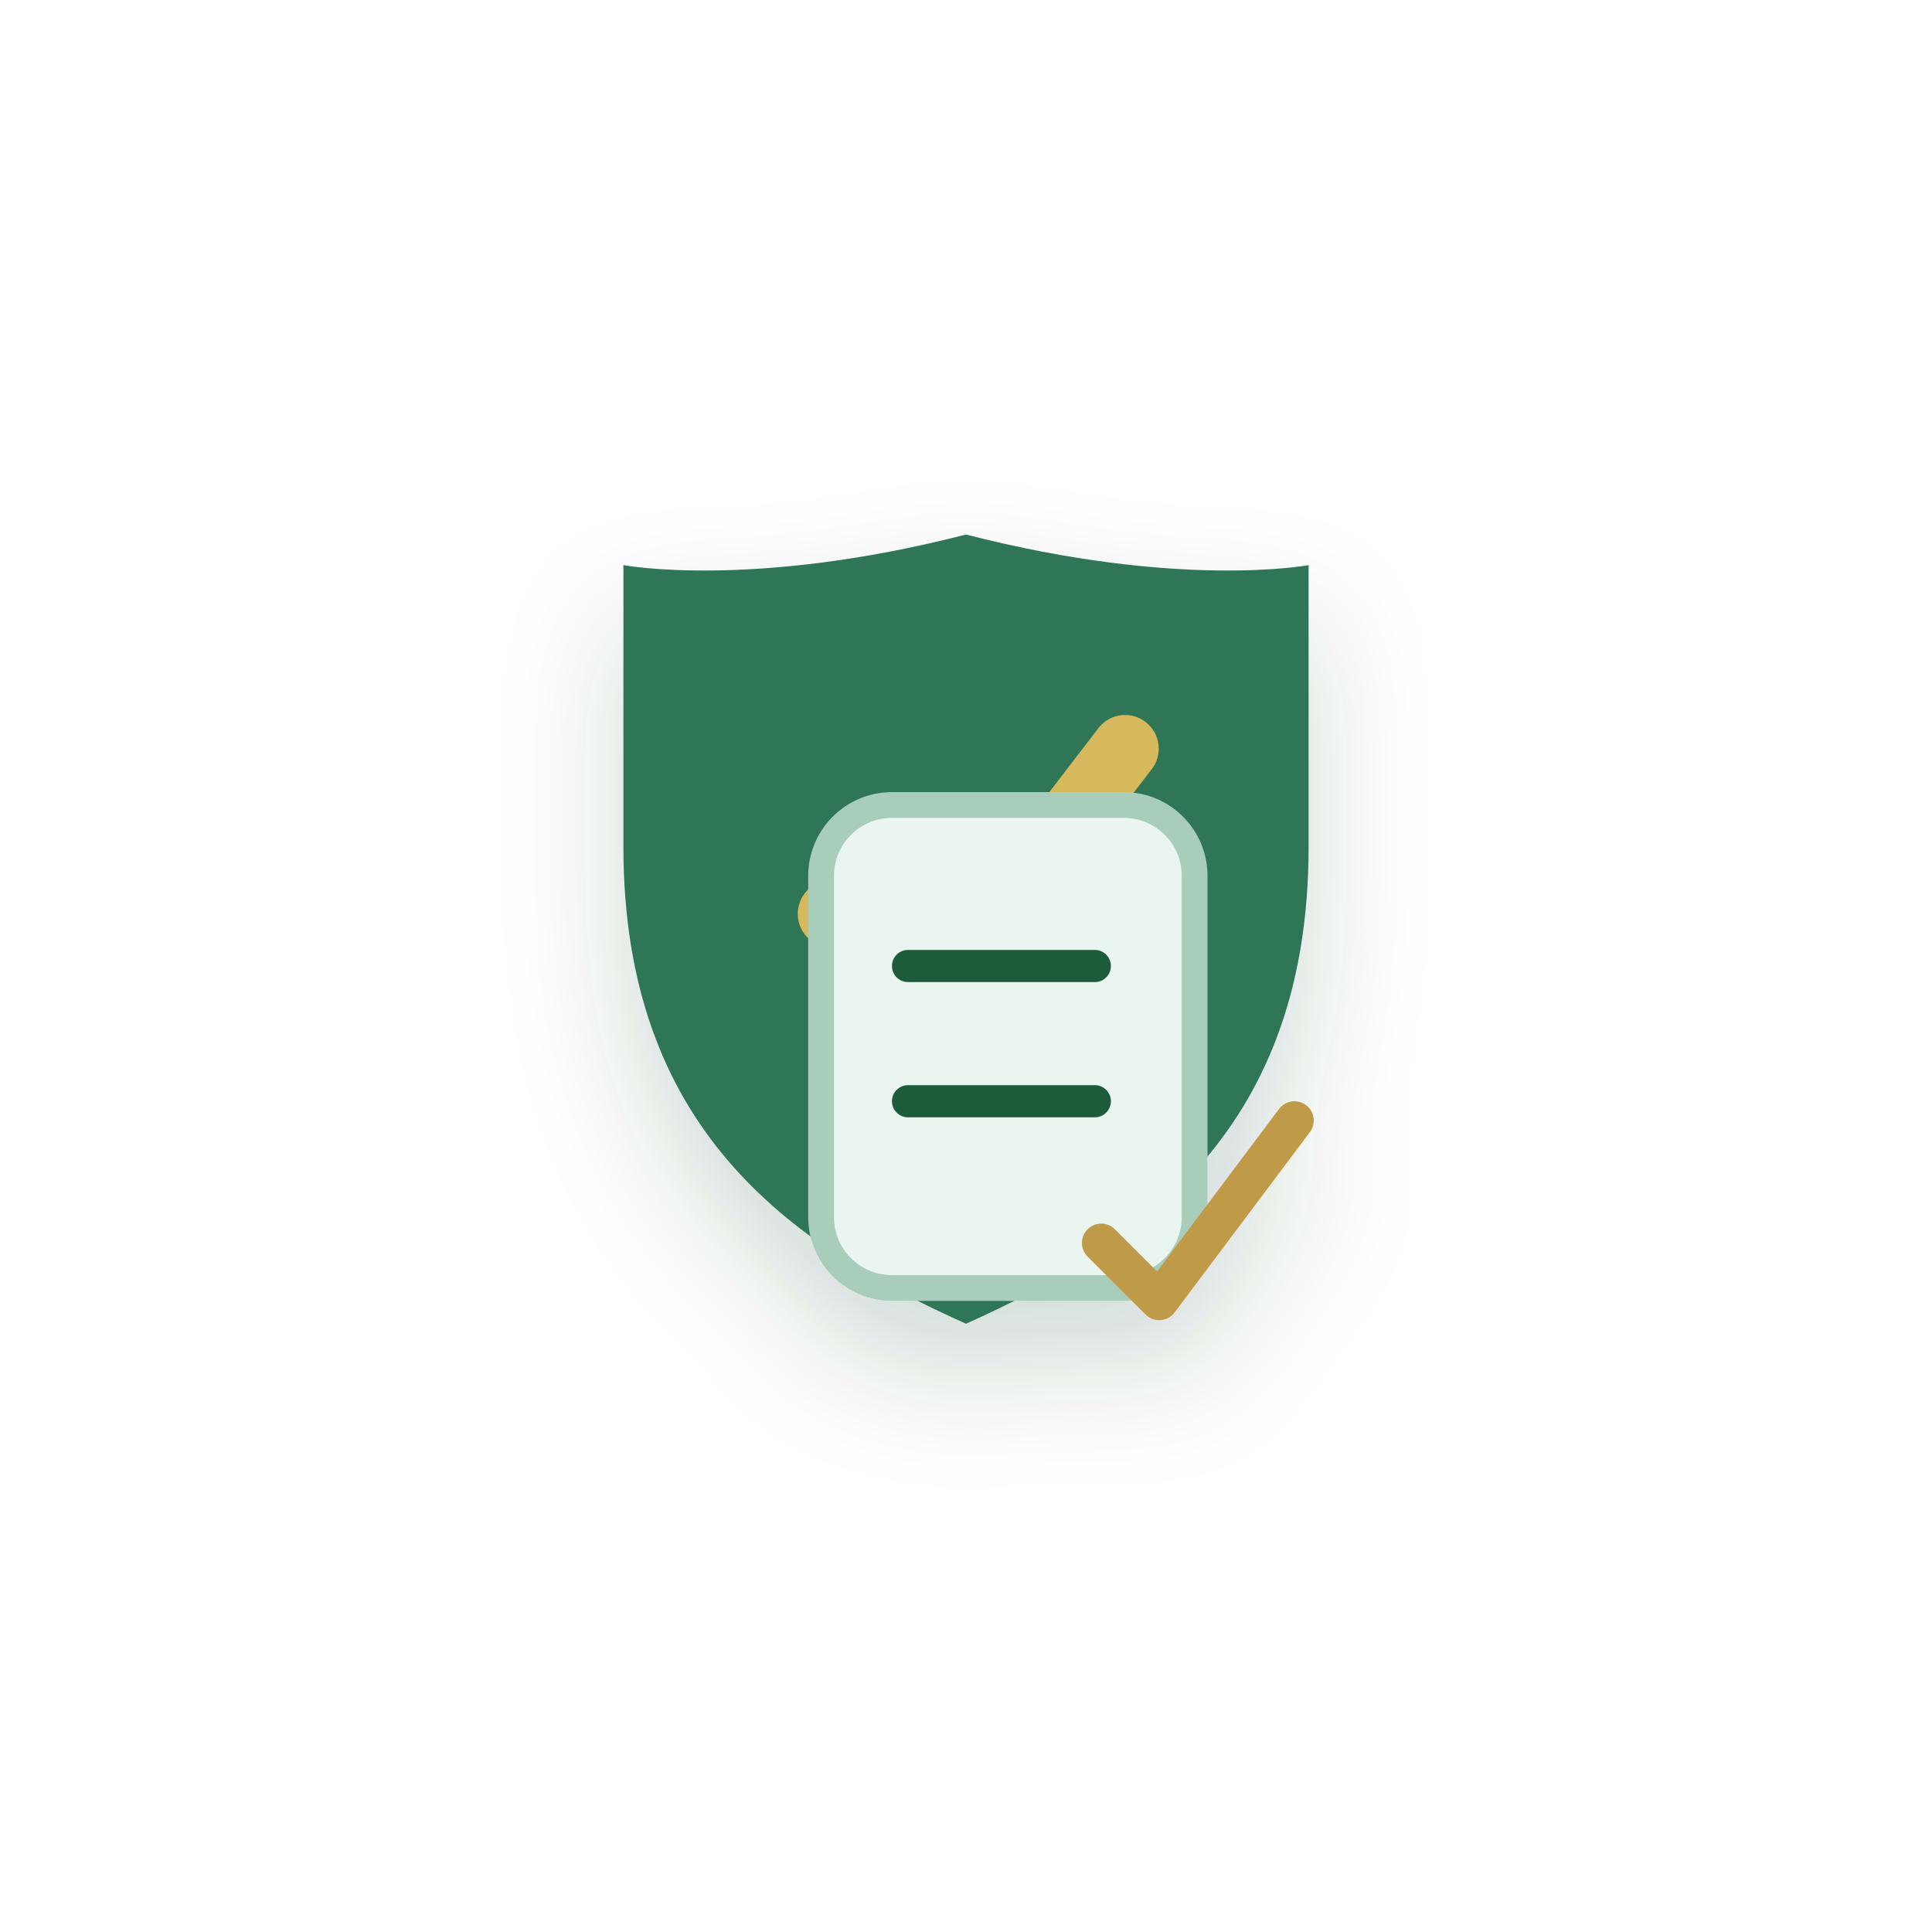
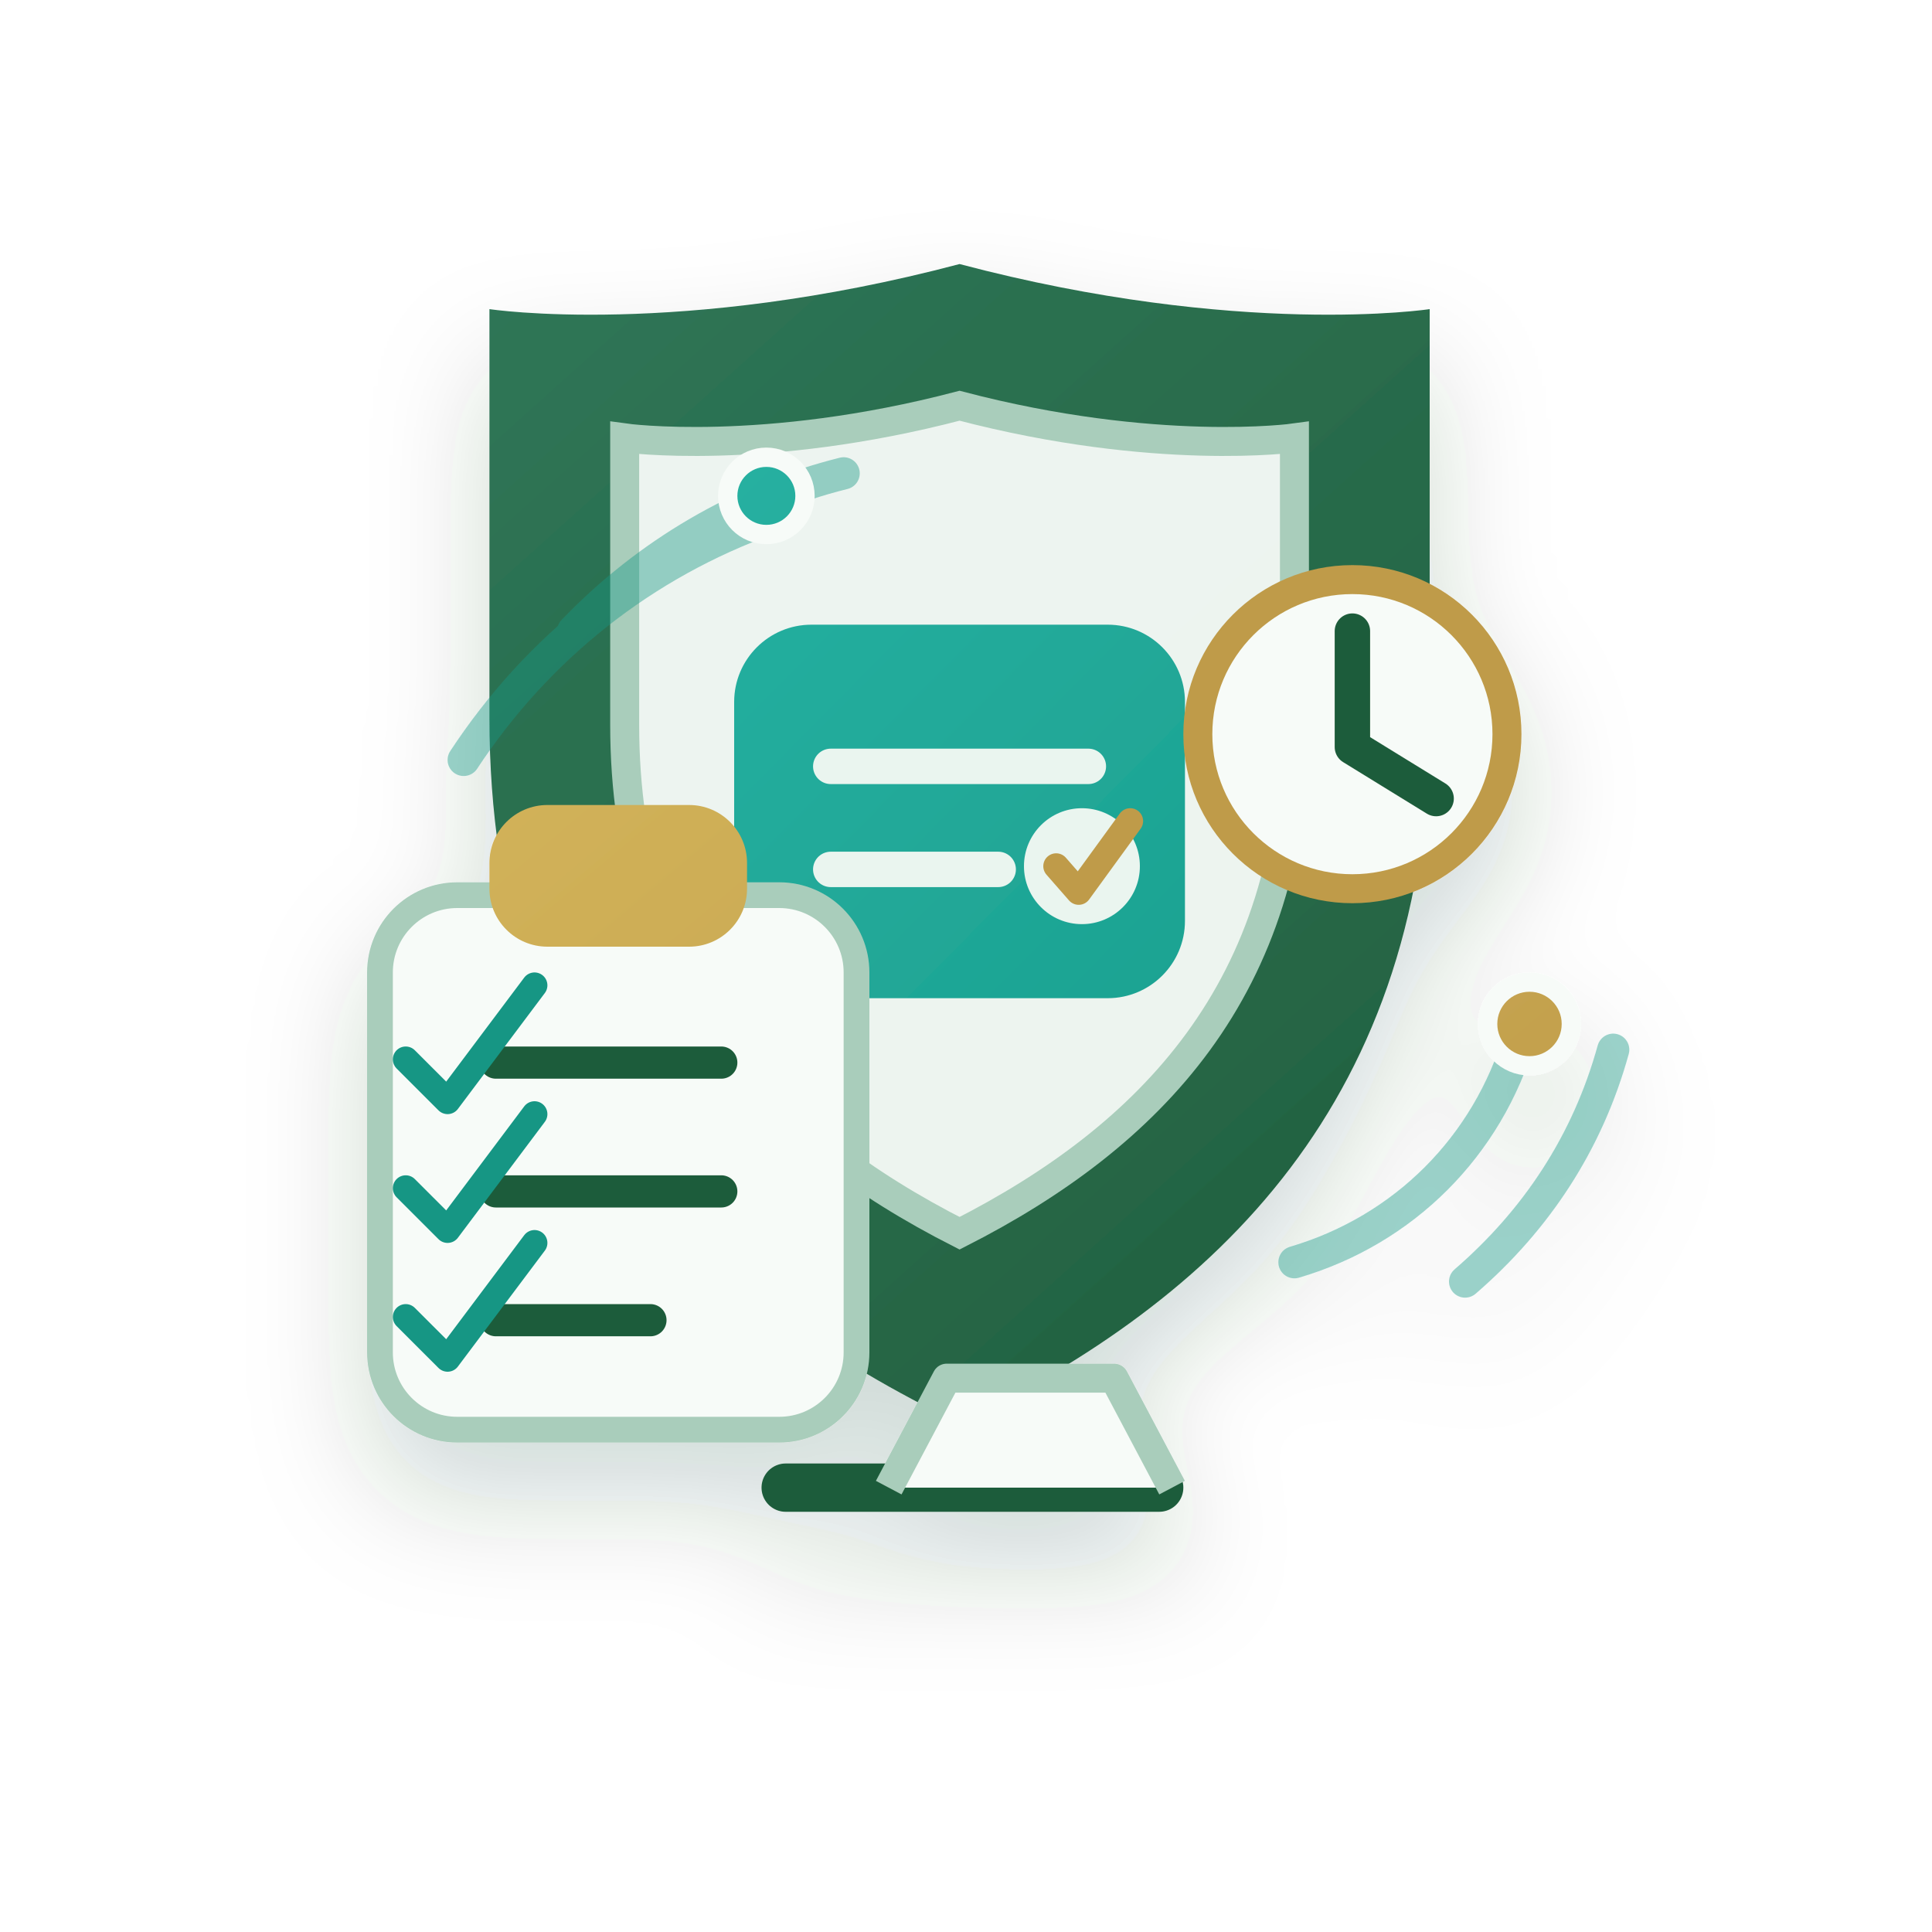
<svg xmlns="http://www.w3.org/2000/svg" width="600" height="600" viewBox="0 0 600 600" fill="none" role="img" aria-labelledby="title-emergency-intro-preparedness-layer">
  <defs>
-     <linearGradient id="g-emergency-intro-preparedness-layer" x1="120" y1="100" x2="680" y2="700" gradientUnits="userSpaceOnUse">
+     <linearGradient id="green-emergency-intro-preparedness-layer" x1="122" y1="94" x2="492" y2="506" gradientUnits="userSpaceOnUse">
      <stop stop-color="#2F7657" />
      <stop offset="1" stop-color="#1F5C3A" />
    </linearGradient>
-     <linearGradient id="gold-emergency-intro-preparedness-layer" x1="160" y1="120" x2="680" y2="680" gradientUnits="userSpaceOnUse">
+     <linearGradient id="teal-emergency-intro-preparedness-layer" x1="126" y1="156" x2="474" y2="500" gradientUnits="userSpaceOnUse">
+       <stop stop-color="#28B4A5" />
+       <stop offset="1" stop-color="#159684" />
+     </linearGradient>
+     <linearGradient id="gold-emergency-intro-preparedness-layer" x1="154" y1="118" x2="454" y2="472" gradientUnits="userSpaceOnUse">
      <stop stop-color="#D6B85D" />
      <stop offset="1" stop-color="#BF9B4A" />
-     </linearGradient>
-     <linearGradient id="teal-emergency-intro-preparedness-layer" x1="120" y1="180" x2="670" y2="650" gradientUnits="userSpaceOnUse">
-       <stop stop-color="#28B4A5" />
-       <stop offset="1" stop-color="#159684" />
    </linearGradient>
    <filter id="shadow-emergency-intro-preparedness-layer" x="-20%" y="-20%" width="140%" height="150%" color-interpolation-filters="sRGB">
      <feDropShadow dx="0" dy="18" stdDeviation="18" flood-color="#0B3F2D" flood-opacity="0.18" />
    </filter>
-     <filter id="soft-emergency-intro-preparedness-layer" x="-30%" y="-30%" width="160%" height="160%">
-       <feGaussianBlur stdDeviation="10" />
-     </filter>
-   </defs>
-   <defs>
-     <linearGradient id="g-current" x1="-80" y1="-100" x2="100" y2="130">
-       <stop stop-color="#2F7657" />
-       <stop offset="1" stop-color="#1F5C3A" />
-     </linearGradient>
  </defs>
  <g filter="url(#shadow-emergency-intro-preparedness-layer)">
-     <g transform="translate(300 280) scale(0.95)">
-       <path d="M0-120c70 18 112 10 112 10v92C112 74 58 112 0 138-58 112-112 74-112-18v-92s42 8 112-10Z" fill="url(#g-emergency-intro-preparedness-layer)" />
-       <path d="M-44 4l30 32L52-50" stroke="#D6B85D" stroke-width="22" stroke-linecap="round" stroke-linejoin="round" />
-     </g>
-     <rect x="255" y="250" width="116" height="150" rx="22" fill="#EAF5EF" stroke="#A9CDBB" stroke-width="8" />
-     <path d="M282 300h58M282 342h58" stroke="#1F5C3A" stroke-width="10" stroke-linecap="round" />
-     <path d="M342 386l18 18 42-56" stroke="#BF9B4A" stroke-width="12" stroke-linecap="round" stroke-linejoin="round" />
+     <path d="M298 82C385 105 444 96 444 96v127c0 119-67 181-146 219-79-38-146-100-146-219V96s59 9 146-14Z" fill="url(#green-emergency-intro-preparedness-layer)" />
+     <path d="M298 126C359 142 402 136 402 136v89c0 82-45 128-104 158-59-30-104-76-104-158v-89s43 6 104-10Z" fill="#F7FBF8" opacity=".95" />
+     <path d="M298 126C359 142 402 136 402 136v89c0 82-45 128-104 158-59-30-104-76-104-158v-89s43 6 104-10Z" stroke="#A9CDBB" stroke-width="9" />
+     <rect x="228" y="194" width="140" height="116" rx="24" fill="url(#teal-emergency-intro-preparedness-layer)" />
+     <path d="M258 238h80M258 270h52" stroke="#EAF5EF" stroke-width="11" stroke-linecap="round" />
+     <circle cx="336" cy="269" r="18" fill="#EAF5EF" />
+     <path d="M328 269l7 8 16-22" stroke="#BF9B4A" stroke-width="8" stroke-linecap="round" stroke-linejoin="round" />
+     <rect x="118" y="278" width="148" height="166" rx="24" fill="#F7FBF8" stroke="#A9CDBB" stroke-width="8" />
+     <rect x="152" y="250" width="80" height="44" rx="18" fill="url(#gold-emergency-intro-preparedness-layer)" />
+     <path d="M154 330h70M154 370h70M154 410h48" stroke="#1F5C3A" stroke-width="10" stroke-linecap="round" />
+     <path d="M126 329l13 13 27-36M126 369l13 13 27-36M126 409l13 13 27-36" stroke="#159684" stroke-width="8" stroke-linecap="round" stroke-linejoin="round" />
+     <circle cx="420" cy="228" r="48" fill="#F7FBF8" stroke="#BF9B4A" stroke-width="9" />
+     <path d="M420 196v36l26 16" stroke="#1F5C3A" stroke-width="11" stroke-linecap="round" stroke-linejoin="round" />
+     <path d="M402 392c34-10 60-36 70-70M455 398c22-19 38-43 46-72M178 196c23-24 52-41 84-49M144 236c23-35 56-61 95-75" stroke="#159684" stroke-width="10" stroke-linecap="round" opacity=".42" />
+     <circle cx="475" cy="318" r="13" fill="url(#gold-emergency-intro-preparedness-layer)" stroke="#F7FBF8" stroke-width="6" />
+     <circle cx="238" cy="154" r="12" fill="url(#teal-emergency-intro-preparedness-layer)" stroke="#F7FBF8" stroke-width="6" />
+     <path d="M244 462h116" stroke="#1F5C3A" stroke-width="15" stroke-linecap="round" />
+     <path d="M276 462l18-34h52l18 34" fill="#F7FBF8" stroke="#A9CDBB" stroke-width="9" stroke-linejoin="round" />
  </g>
</svg>
